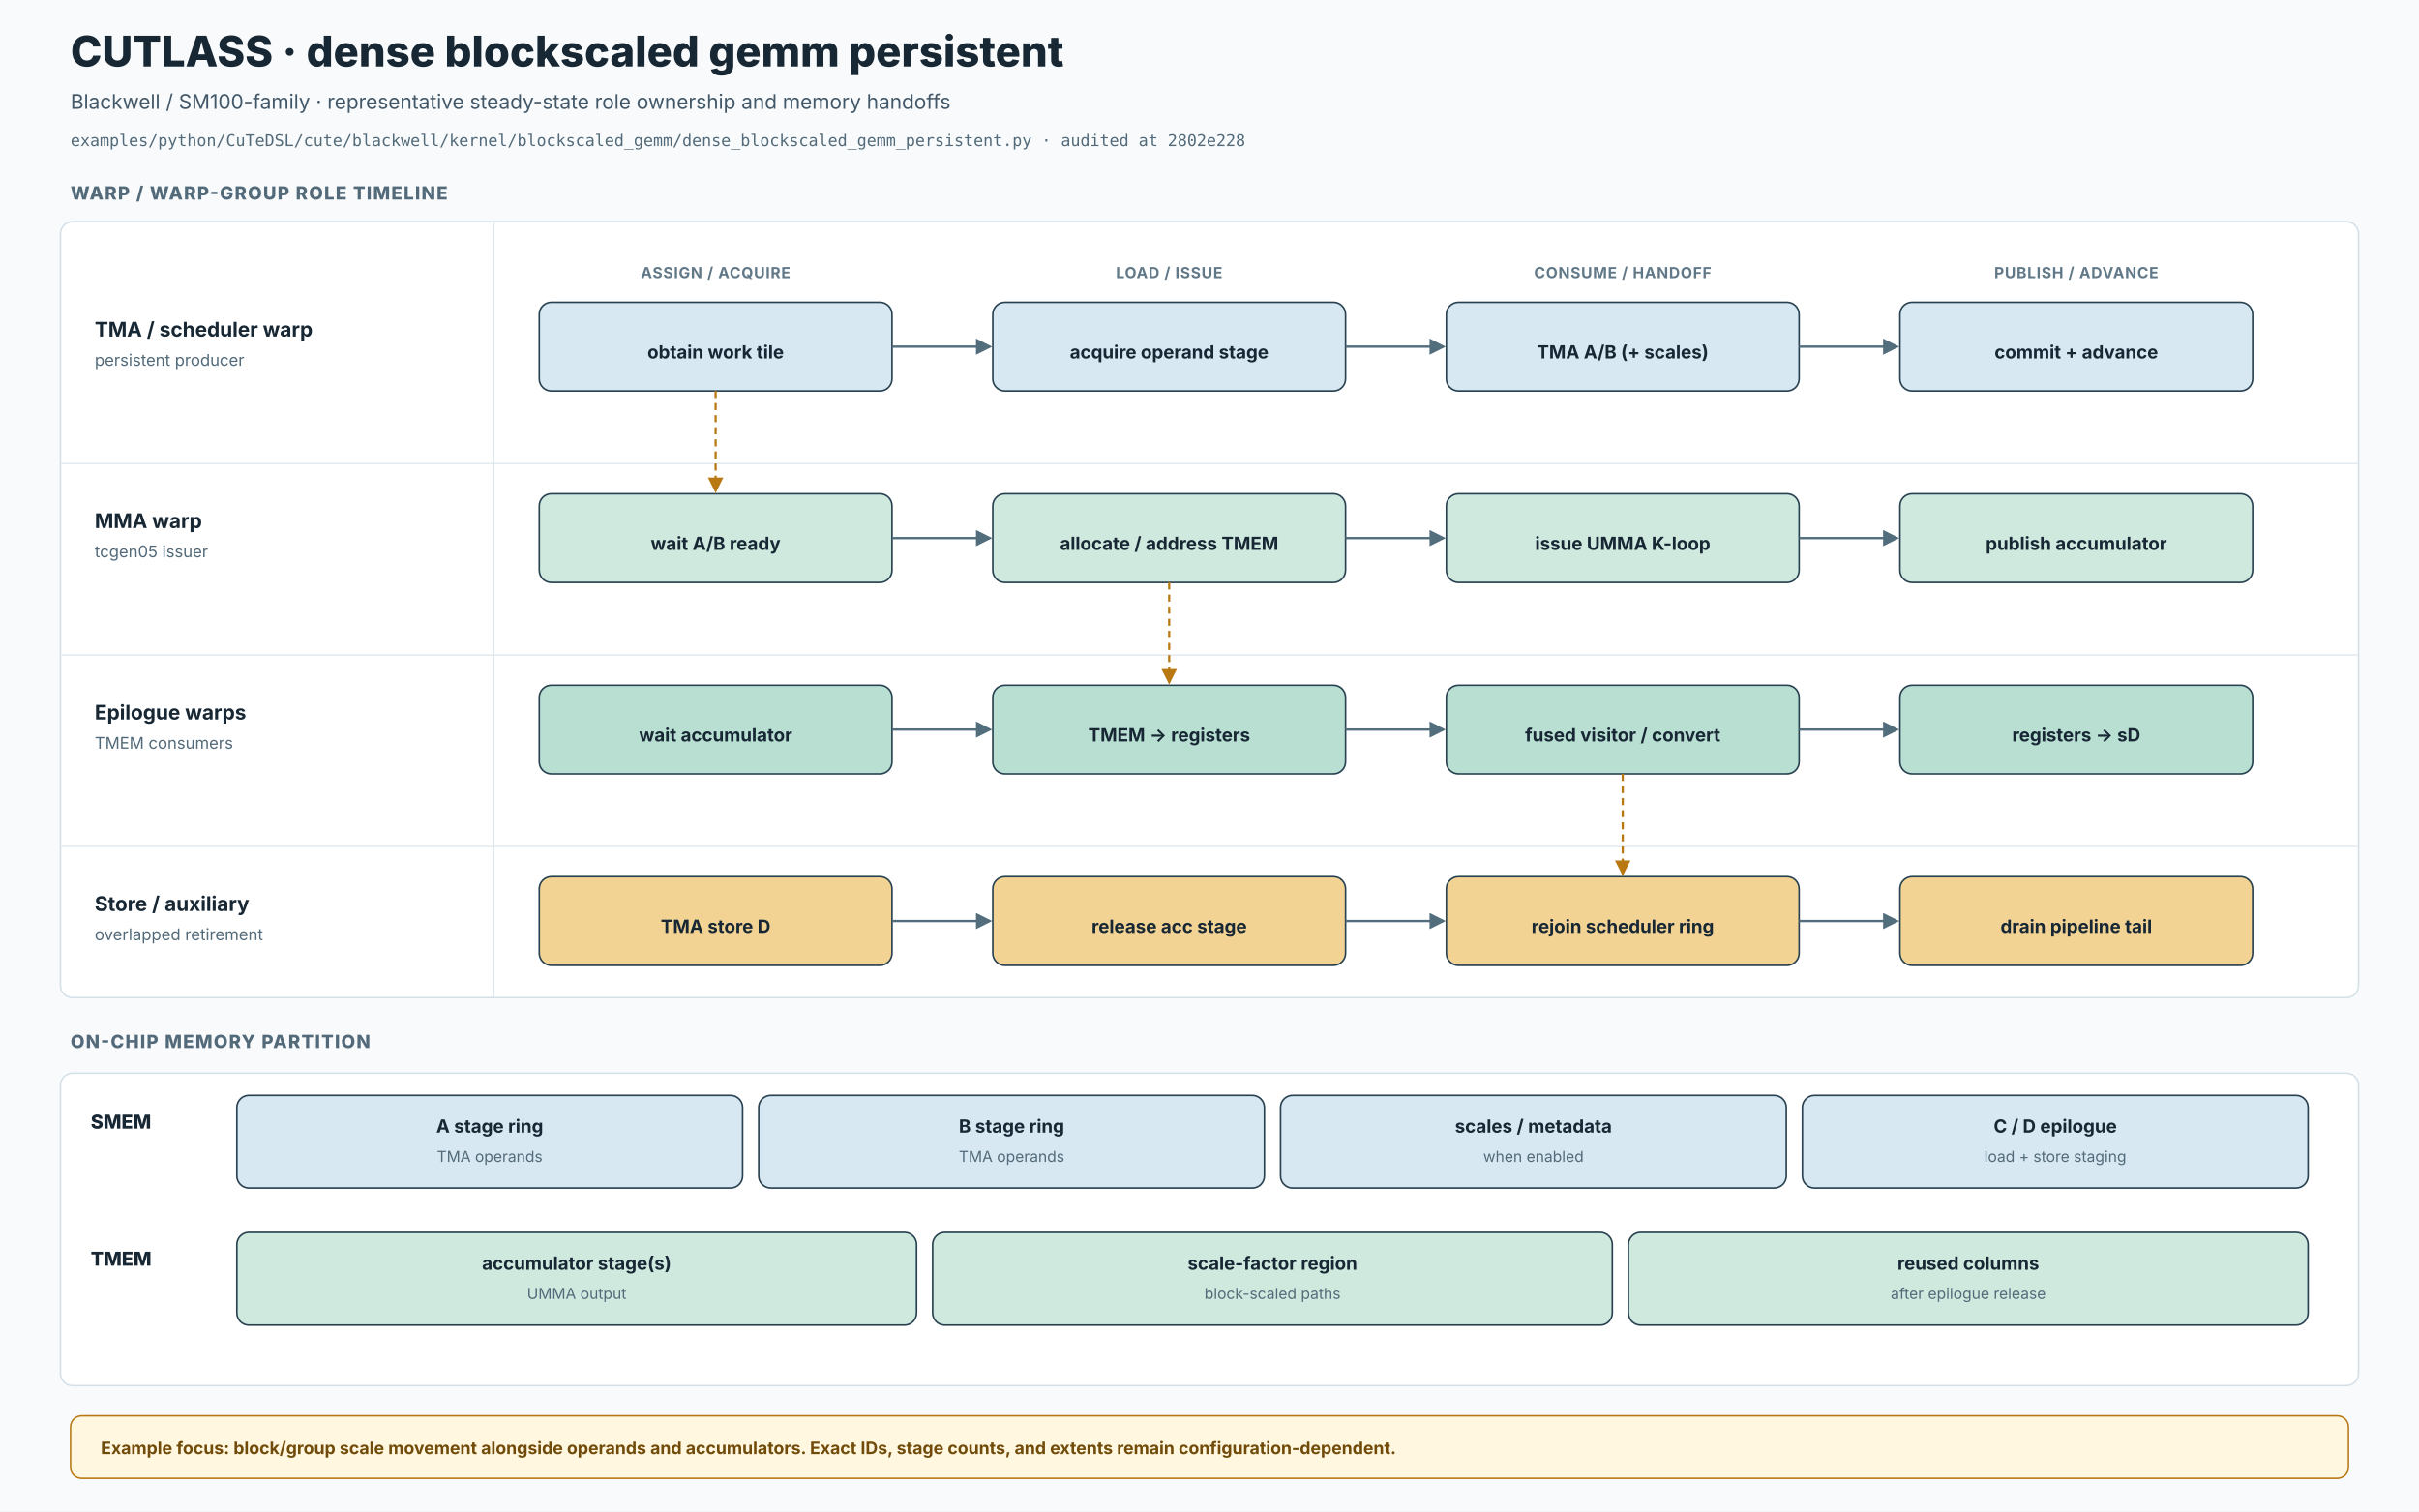
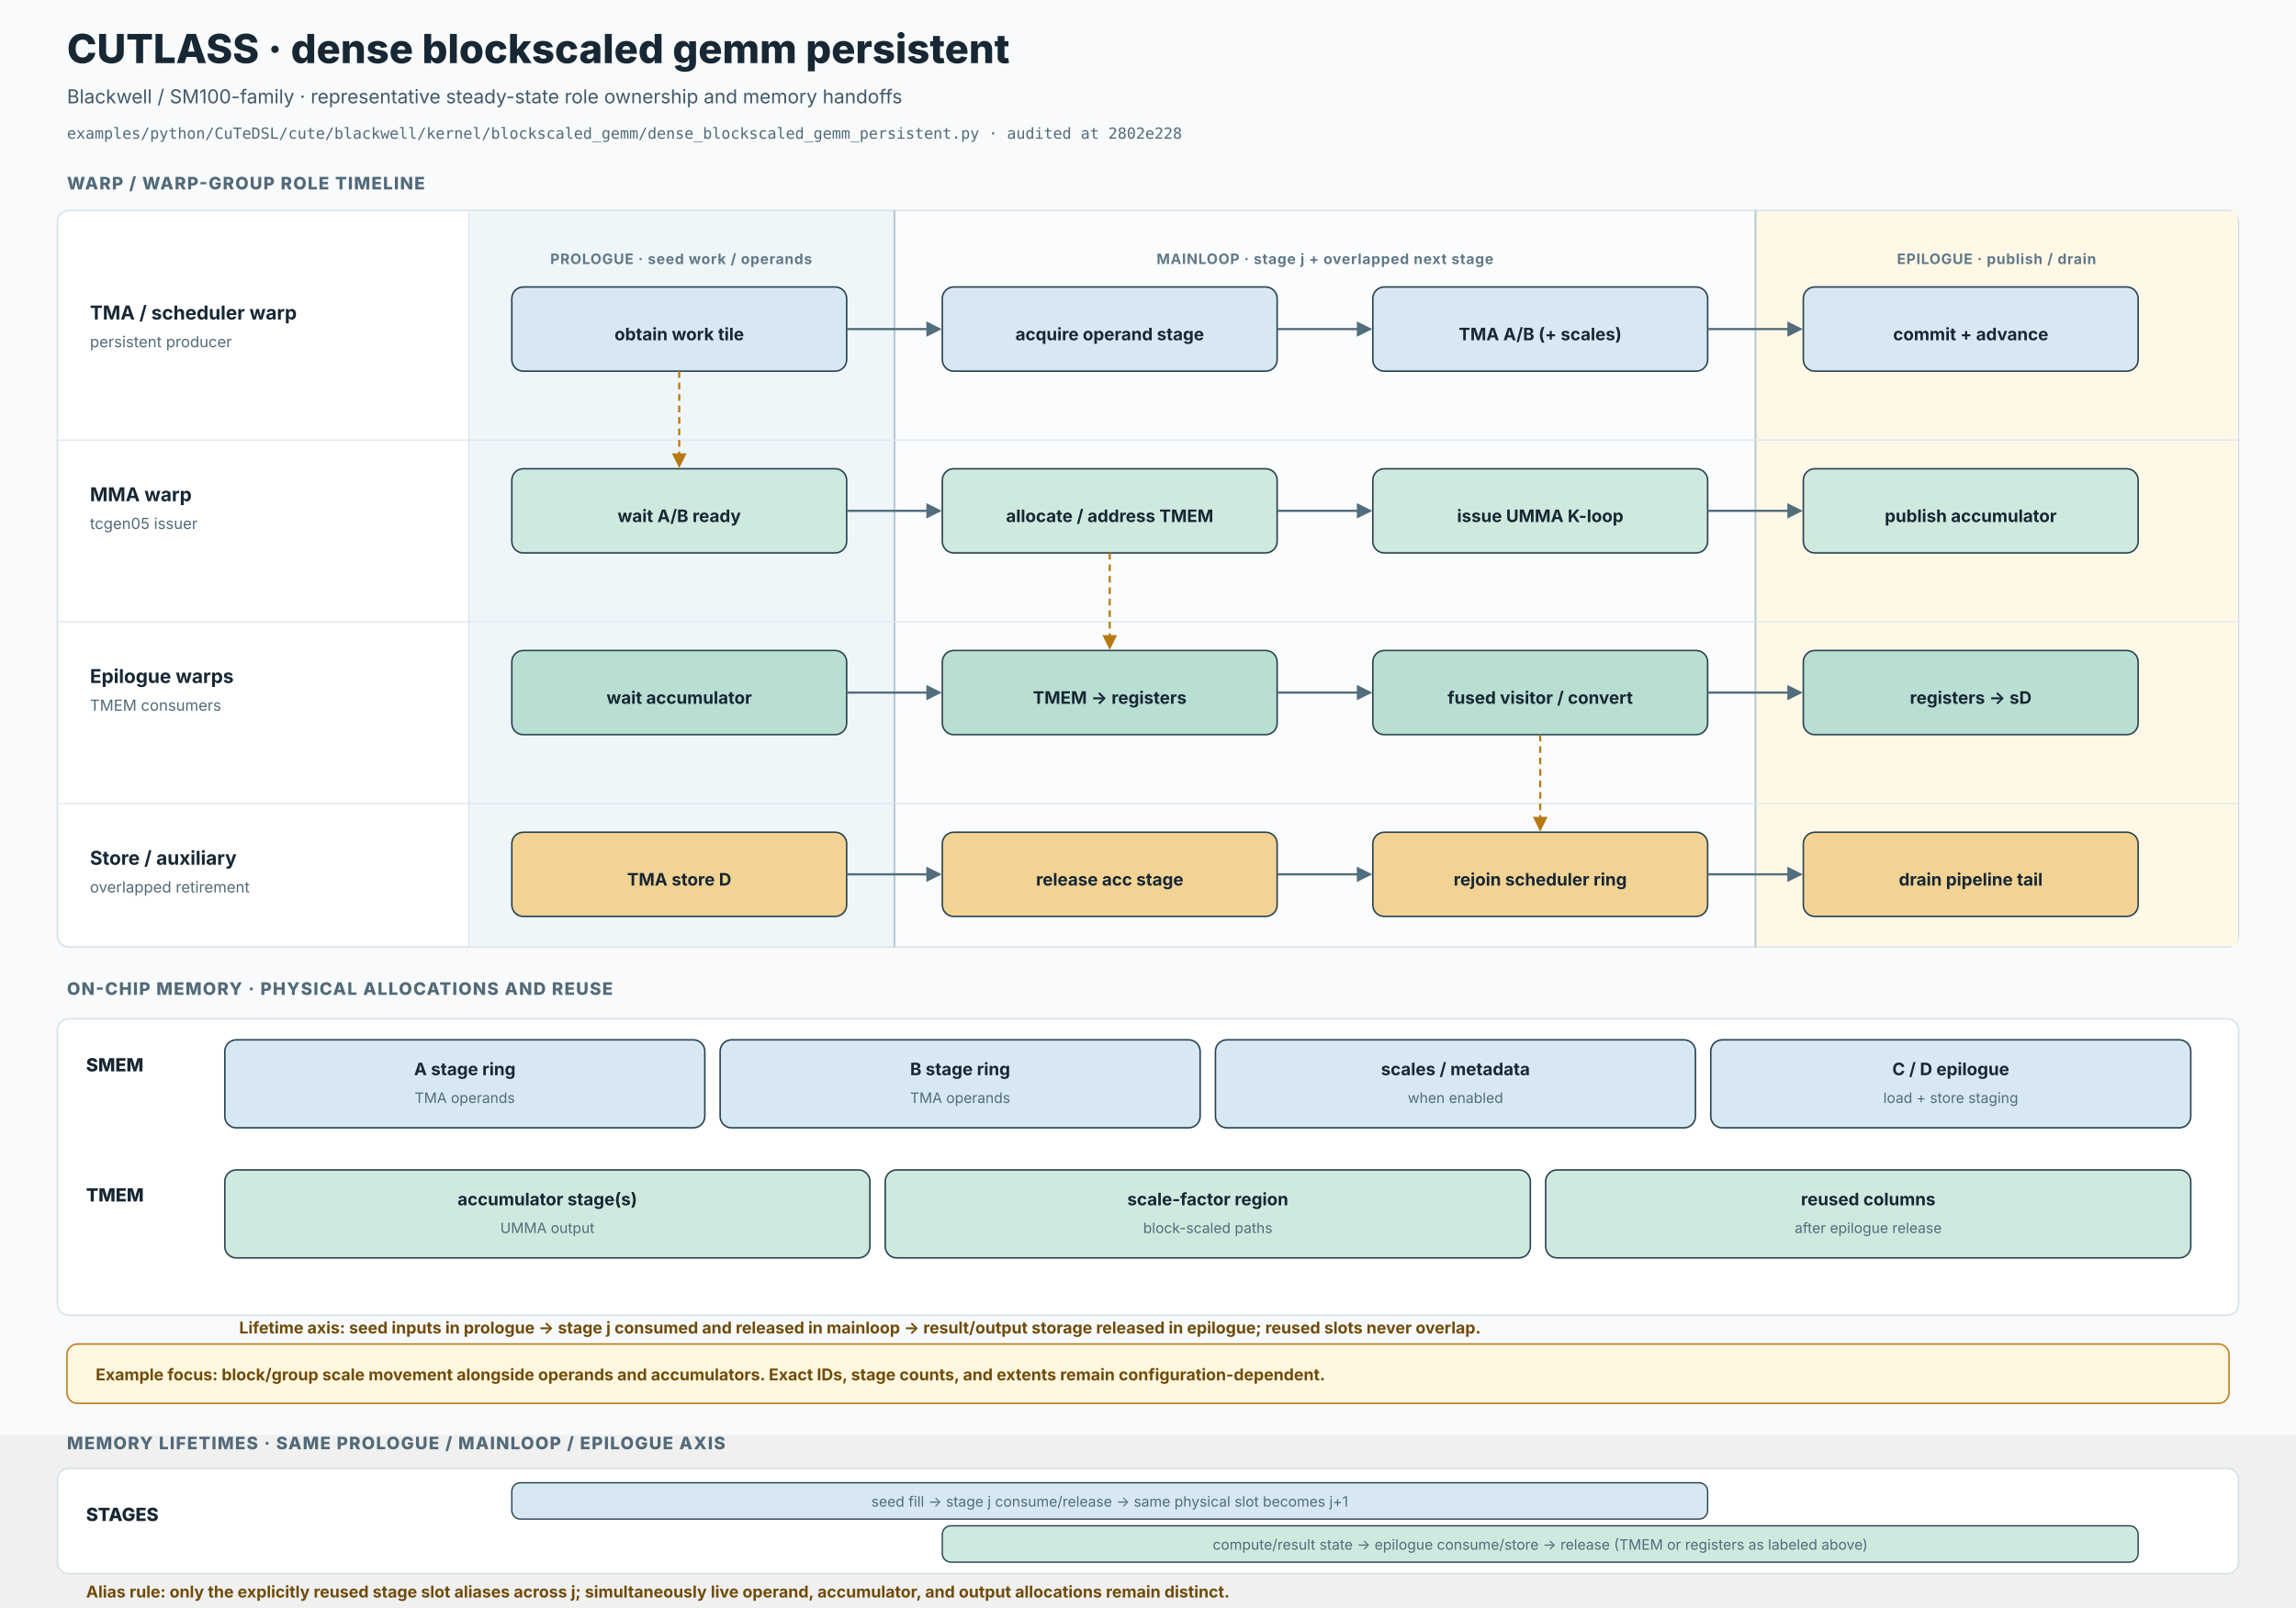
- <svg xmlns="http://www.w3.org/2000/svg" data-authoring="llm-direct" data-authoring-profile="direct-role-memory" data-topic-id="cutlass-warp-specialization" data-graph-id="python-cute-blackwell-kernel-blockscaled-gemm-dense-blockscaled-gemm-persistent" data-source-id="cutlass" width="2400" height="1500" viewBox="0 0 2400 1500" role="img" aria-labelledby="title desc">
+ <svg xmlns="http://www.w3.org/2000/svg" data-authoring="llm-direct" data-authoring-profile="direct-role-memory" data-topic-id="cutlass-warp-specialization" data-graph-id="python-cute-blackwell-kernel-blockscaled-gemm-dense-blockscaled-gemm-persistent" data-source-id="cutlass" width="2400" height="1680" viewBox="0 0 2400 1680" role="img" aria-labelledby="title desc">
  <defs>
    <style>
      text { font-family: Inter, ui-sans-serif, system-ui, -apple-system, BlinkMacSystemFont, "Segoe UI", sans-serif; fill: #172734; }
      .title { font-size: 42px; font-weight: 780; } .subtitle { font-size: 20px; fill: #425869; }
      .source { font-family: ui-monospace, SFMono-Regular, Menlo, Consolas, monospace; font-size: 16px; fill: #526a79; }
      .panel { font-size: 18px; font-weight: 790; fill: #526a79; letter-spacing: 1.2px; }
      .phase { font-size: 15px; font-weight: 720; text-anchor: middle; fill: #607887; letter-spacing: .7px; }
      .role { font-size: 20px; font-weight: 750; } .role-note { font-size: 16px; fill: #526a79; }
      .box { font-size: 18px; font-weight: 700; text-anchor: middle; dominant-baseline: middle; }
      .node, .mem { stroke: #294251; stroke-width: 1.6; } .grid { stroke: #dce6ec; stroke-width: 1.2; }
      .arrow { fill: none; stroke: #526d7c; stroke-width: 2.3; marker-end: url(#arrow); }
      .handoff { fill: none; stroke: #b87912; stroke-width: 2.2; stroke-dasharray: 7 5; marker-end: url(#gold); }
      .memory-label { font-size: 19px; font-weight: 770; } .mem-name { font-size: 18px; font-weight: 740; text-anchor: middle; }
      .mem-note { font-size: 15px; fill: #526a79; text-anchor: middle; } .note { font-size: 17px; font-weight: 650; fill: #704b09; }
    </style>
    <marker id="arrow" viewBox="0 0 10 10" refX="8.5" refY="5" markerWidth="7" markerHeight="7" orient="auto">
      <path d="M0 0L10 5L0 10Z" fill="#526d7c" />
    </marker>
    <marker id="gold" viewBox="0 0 10 10" refX="8.5" refY="5" markerWidth="7" markerHeight="7" orient="auto">
      <path d="M0 0L10 5L0 10Z" fill="#b87912" />
    </marker>
  </defs>
  <rect width="2400" height="1500" fill="#f8fafb" />
  <text class="title" x="70" y="66">CUTLASS · dense blockscaled gemm persistent</text>
  <text class="subtitle" x="70" y="108">Blackwell / SM100-family · representative steady-state role ownership and memory handoffs</text>
  <text class="source" x="70" y="145">examples/python/CuTeDSL/cute/blackwell/kernel/blockscaled_gemm/dense_blockscaled_gemm_persistent.py · audited at 2802e228</text>
  <text class="panel" x="70" y="198">WARP / WARP-GROUP ROLE TIMELINE</text>
  <rect x="60" y="220" width="2280" height="770" rx="12" fill="#fff" stroke="#d4e0e7" stroke-width="1.5" />
+   <rect class="phase-band" data-phase-id="prologue" x="490" y="221" width="445" height="768" fill="#eef6fa" />
+   <rect class="phase-band" data-phase-id="mainloop" x="935" y="221" width="900" height="768" fill="#fbfcfd" />
+   <rect class="phase-band" data-phase-id="epilogue" x="1835" y="221" width="504" height="768" fill="#fff8e7" />
+   <line x1="935" y1="220" x2="935" y2="990" stroke="#b8c9d3" stroke-width="2" />
+   <line x1="1835" y1="220" x2="1835" y2="990" stroke="#b8c9d3" stroke-width="2" />
  <line class="grid" x1="490" y1="220" x2="490" y2="990" />
  <line class="grid" x1="60" y1="460" x2="2340" y2="460" />
  <line class="grid" x1="60" y1="650" x2="2340" y2="650" />
  <line class="grid" x1="60" y1="840" x2="2340" y2="840" />
-   <text class="phase" x="710" y="276">ASSIGN / ACQUIRE</text>
-   <text class="phase" x="1160" y="276">LOAD / ISSUE</text>
-   <text class="phase" x="1610" y="276">CONSUME / HANDOFF</text>
-   <text class="phase" x="2060" y="276">PUBLISH / ADVANCE</text>
+   <text class="phase" data-phase-id="prologue" x="712" y="276">PROLOGUE · seed work / operands</text>
+   <text class="phase" data-phase-id="mainloop" x="1385" y="276">MAINLOOP · stage j + overlapped next stage</text>
+   <text class="phase" data-phase-id="epilogue" x="2087" y="276">EPILOGUE · publish / drain</text>
  <text class="role" x="94" y="334">TMA / scheduler warp</text>
  <text class="role-note" x="94" y="363">persistent producer</text>
  <rect class="node" x="535" y="300" width="350" height="88" rx="12" fill="#d7e8f2" />
  <text class="box" x="710" y="349">obtain work tile</text>
  <rect class="node" x="985" y="300" width="350" height="88" rx="12" fill="#d7e8f2" />
  <text class="box" x="1160" y="349">acquire operand stage</text>
  <path class="arrow" d="M885 344 H982" />
  <rect class="node" x="1435" y="300" width="350" height="88" rx="12" fill="#d7e8f2" />
  <text class="box" x="1610" y="349">TMA A/B (+ scales)</text>
  <path class="arrow" d="M1335 344 H1432" />
  <rect class="node" x="1885" y="300" width="350" height="88" rx="12" fill="#d7e8f2" />
  <text class="box" x="2060" y="349">commit + advance</text>
  <path class="arrow" d="M1785 344 H1882" />
  <text class="role" x="94" y="524">MMA warp</text>
  <text class="role-note" x="94" y="553">tcgen05 issuer</text>
  <rect class="node" x="535" y="490" width="350" height="88" rx="12" fill="#cfe9df" />
  <text class="box" x="710" y="539">wait A/B ready</text>
  <rect class="node" x="985" y="490" width="350" height="88" rx="12" fill="#cfe9df" />
  <text class="box" x="1160" y="539">allocate / address TMEM</text>
  <path class="arrow" d="M885 534 H982" />
  <rect class="node" x="1435" y="490" width="350" height="88" rx="12" fill="#cfe9df" />
  <text class="box" x="1610" y="539">issue UMMA K-loop</text>
  <path class="arrow" d="M1335 534 H1432" />
  <rect class="node" x="1885" y="490" width="350" height="88" rx="12" fill="#cfe9df" />
  <text class="box" x="2060" y="539">publish accumulator</text>
  <path class="arrow" d="M1785 534 H1882" />
  <text class="role" x="94" y="714">Epilogue warps</text>
  <text class="role-note" x="94" y="743">TMEM consumers</text>
  <rect class="node" x="535" y="680" width="350" height="88" rx="12" fill="#b9dfd3" />
  <text class="box" x="710" y="729">wait accumulator</text>
  <rect class="node" x="985" y="680" width="350" height="88" rx="12" fill="#b9dfd3" />
  <text class="box" x="1160" y="729">TMEM → registers</text>
  <path class="arrow" d="M885 724 H982" />
  <rect class="node" x="1435" y="680" width="350" height="88" rx="12" fill="#b9dfd3" />
  <text class="box" x="1610" y="729">fused visitor / convert</text>
  <path class="arrow" d="M1335 724 H1432" />
  <rect class="node" x="1885" y="680" width="350" height="88" rx="12" fill="#b9dfd3" />
  <text class="box" x="2060" y="729">registers → sD</text>
  <path class="arrow" d="M1785 724 H1882" />
  <text class="role" x="94" y="904">Store / auxiliary</text>
  <text class="role-note" x="94" y="933">overlapped retirement</text>
  <rect class="node" x="535" y="870" width="350" height="88" rx="12" fill="#f2d394" />
  <text class="box" x="710" y="919">TMA store D</text>
  <rect class="node" x="985" y="870" width="350" height="88" rx="12" fill="#f2d394" />
  <text class="box" x="1160" y="919">release acc stage</text>
  <path class="arrow" d="M885 914 H982" />
  <rect class="node" x="1435" y="870" width="350" height="88" rx="12" fill="#f2d394" />
  <text class="box" x="1610" y="919">rejoin scheduler ring</text>
  <path class="arrow" d="M1335 914 H1432" />
  <rect class="node" x="1885" y="870" width="350" height="88" rx="12" fill="#f2d394" />
  <text class="box" x="2060" y="919">drain pipeline tail</text>
  <path class="arrow" d="M1785 914 H1882" />
  <path class="handoff" d="M710 388 V487" />
  <path class="handoff" d="M1160 578 V677" />
  <path class="handoff" d="M1610 768 V867" />
-   <text class="panel" x="70" y="1040">ON-CHIP MEMORY PARTITION</text>
+   <text class="panel" x="70" y="1040">ON-CHIP MEMORY · PHYSICAL ALLOCATIONS AND REUSE</text>
  <rect x="60" y="1065" width="2280" height="310" rx="12" fill="#fff" stroke="#d4e0e7" stroke-width="1.5" />
  <text class="memory-label" x="90" y="1120">SMEM</text>
  <rect class="mem" x="235.0" y="1087" width="501.75" height="92" rx="12" fill="#d7e8f2" />
  <text class="mem-name" x="485.875" y="1124">A stage ring</text>
  <text class="mem-note" x="485.875" y="1153">TMA operands</text>
  <rect class="mem" x="752.75" y="1087" width="501.75" height="92" rx="12" fill="#d7e8f2" />
  <text class="mem-name" x="1003.625" y="1124">B stage ring</text>
  <text class="mem-note" x="1003.625" y="1153">TMA operands</text>
  <rect class="mem" x="1270.5" y="1087" width="501.75" height="92" rx="12" fill="#d7e8f2" />
  <text class="mem-name" x="1521.375" y="1124">scales / metadata</text>
  <text class="mem-note" x="1521.375" y="1153">when enabled</text>
  <rect class="mem" x="1788.25" y="1087" width="501.75" height="92" rx="12" fill="#d7e8f2" />
  <text class="mem-name" x="2039.125" y="1124">C / D epilogue</text>
  <text class="mem-note" x="2039.125" y="1153">load + store staging</text>
  <text class="memory-label" x="90" y="1256">TMEM</text>
  <rect class="mem" x="235.0" y="1223" width="674.333" height="92" rx="12" fill="#cfe9df" />
  <text class="mem-name" x="572.167" y="1260">accumulator stage(s)</text>
  <text class="mem-note" x="572.167" y="1289">UMMA output</text>
  <rect class="mem" x="925.333" y="1223" width="674.333" height="92" rx="12" fill="#cfe9df" />
  <text class="mem-name" x="1262.5" y="1260">scale-factor region</text>
  <text class="mem-note" x="1262.5" y="1289">block-scaled paths</text>
  <rect class="mem" x="1615.667" y="1223" width="674.333" height="92" rx="12" fill="#cfe9df" />
  <text class="mem-name" x="1952.833" y="1260">reused columns</text>
  <text class="mem-note" x="1952.833" y="1289">after epilogue release</text>
+   <text class="note" x="250" y="1394">Lifetime axis: seed inputs in prologue → stage j consumed and released in mainloop → result/output storage released in epilogue; reused slots never overlap.</text>
  <rect x="70" y="1405" width="2260" height="62" rx="11" fill="#fff7df" stroke="#b87912" stroke-width="1.5" />
  <text class="note" x="100" y="1443">Example focus: block/group scale movement alongside operands and accumulators. Exact IDs, stage counts, and extents remain configuration-dependent.</text>
+   <text class="panel" x="70" y="1515">MEMORY LIFETIMES · SAME PROLOGUE / MAINLOOP / EPILOGUE AXIS</text>
+   <rect x="60" y="1535" width="2280" height="110" rx="12" fill="#fff" stroke="#d4e0e7" stroke-width="1.5" />
+   <text class="memory-label" x="90" y="1590">STAGES</text>
+   <g class="resource-lifetime" data-resource-id="operand-stage">
+     <rect class="life-box" x="535" y="1550" width="1250" height="38" rx="9" fill="#d7e8f2" stroke="#294251" stroke-width="1.4" />
+     <text class="mem-note" x="1160" y="1575">seed fill → stage j consume/release → same physical slot becomes j+1</text>
+   </g>
+   <g class="resource-lifetime" data-resource-id="result-state">
+     <rect class="life-box" x="985" y="1595" width="1250" height="38" rx="9" fill="#cfe9df" stroke="#294251" stroke-width="1.4" />
+     <text class="mem-note" x="1610" y="1620">compute/result state → epilogue consume/store → release (TMEM or registers as labeled above)</text>
+   </g>
+   <text class="note" x="90" y="1670">Alias rule: only the explicitly reused stage slot aliases across j; simultaneously live operand, accumulator, and output allocations remain distinct.</text>
</svg>
